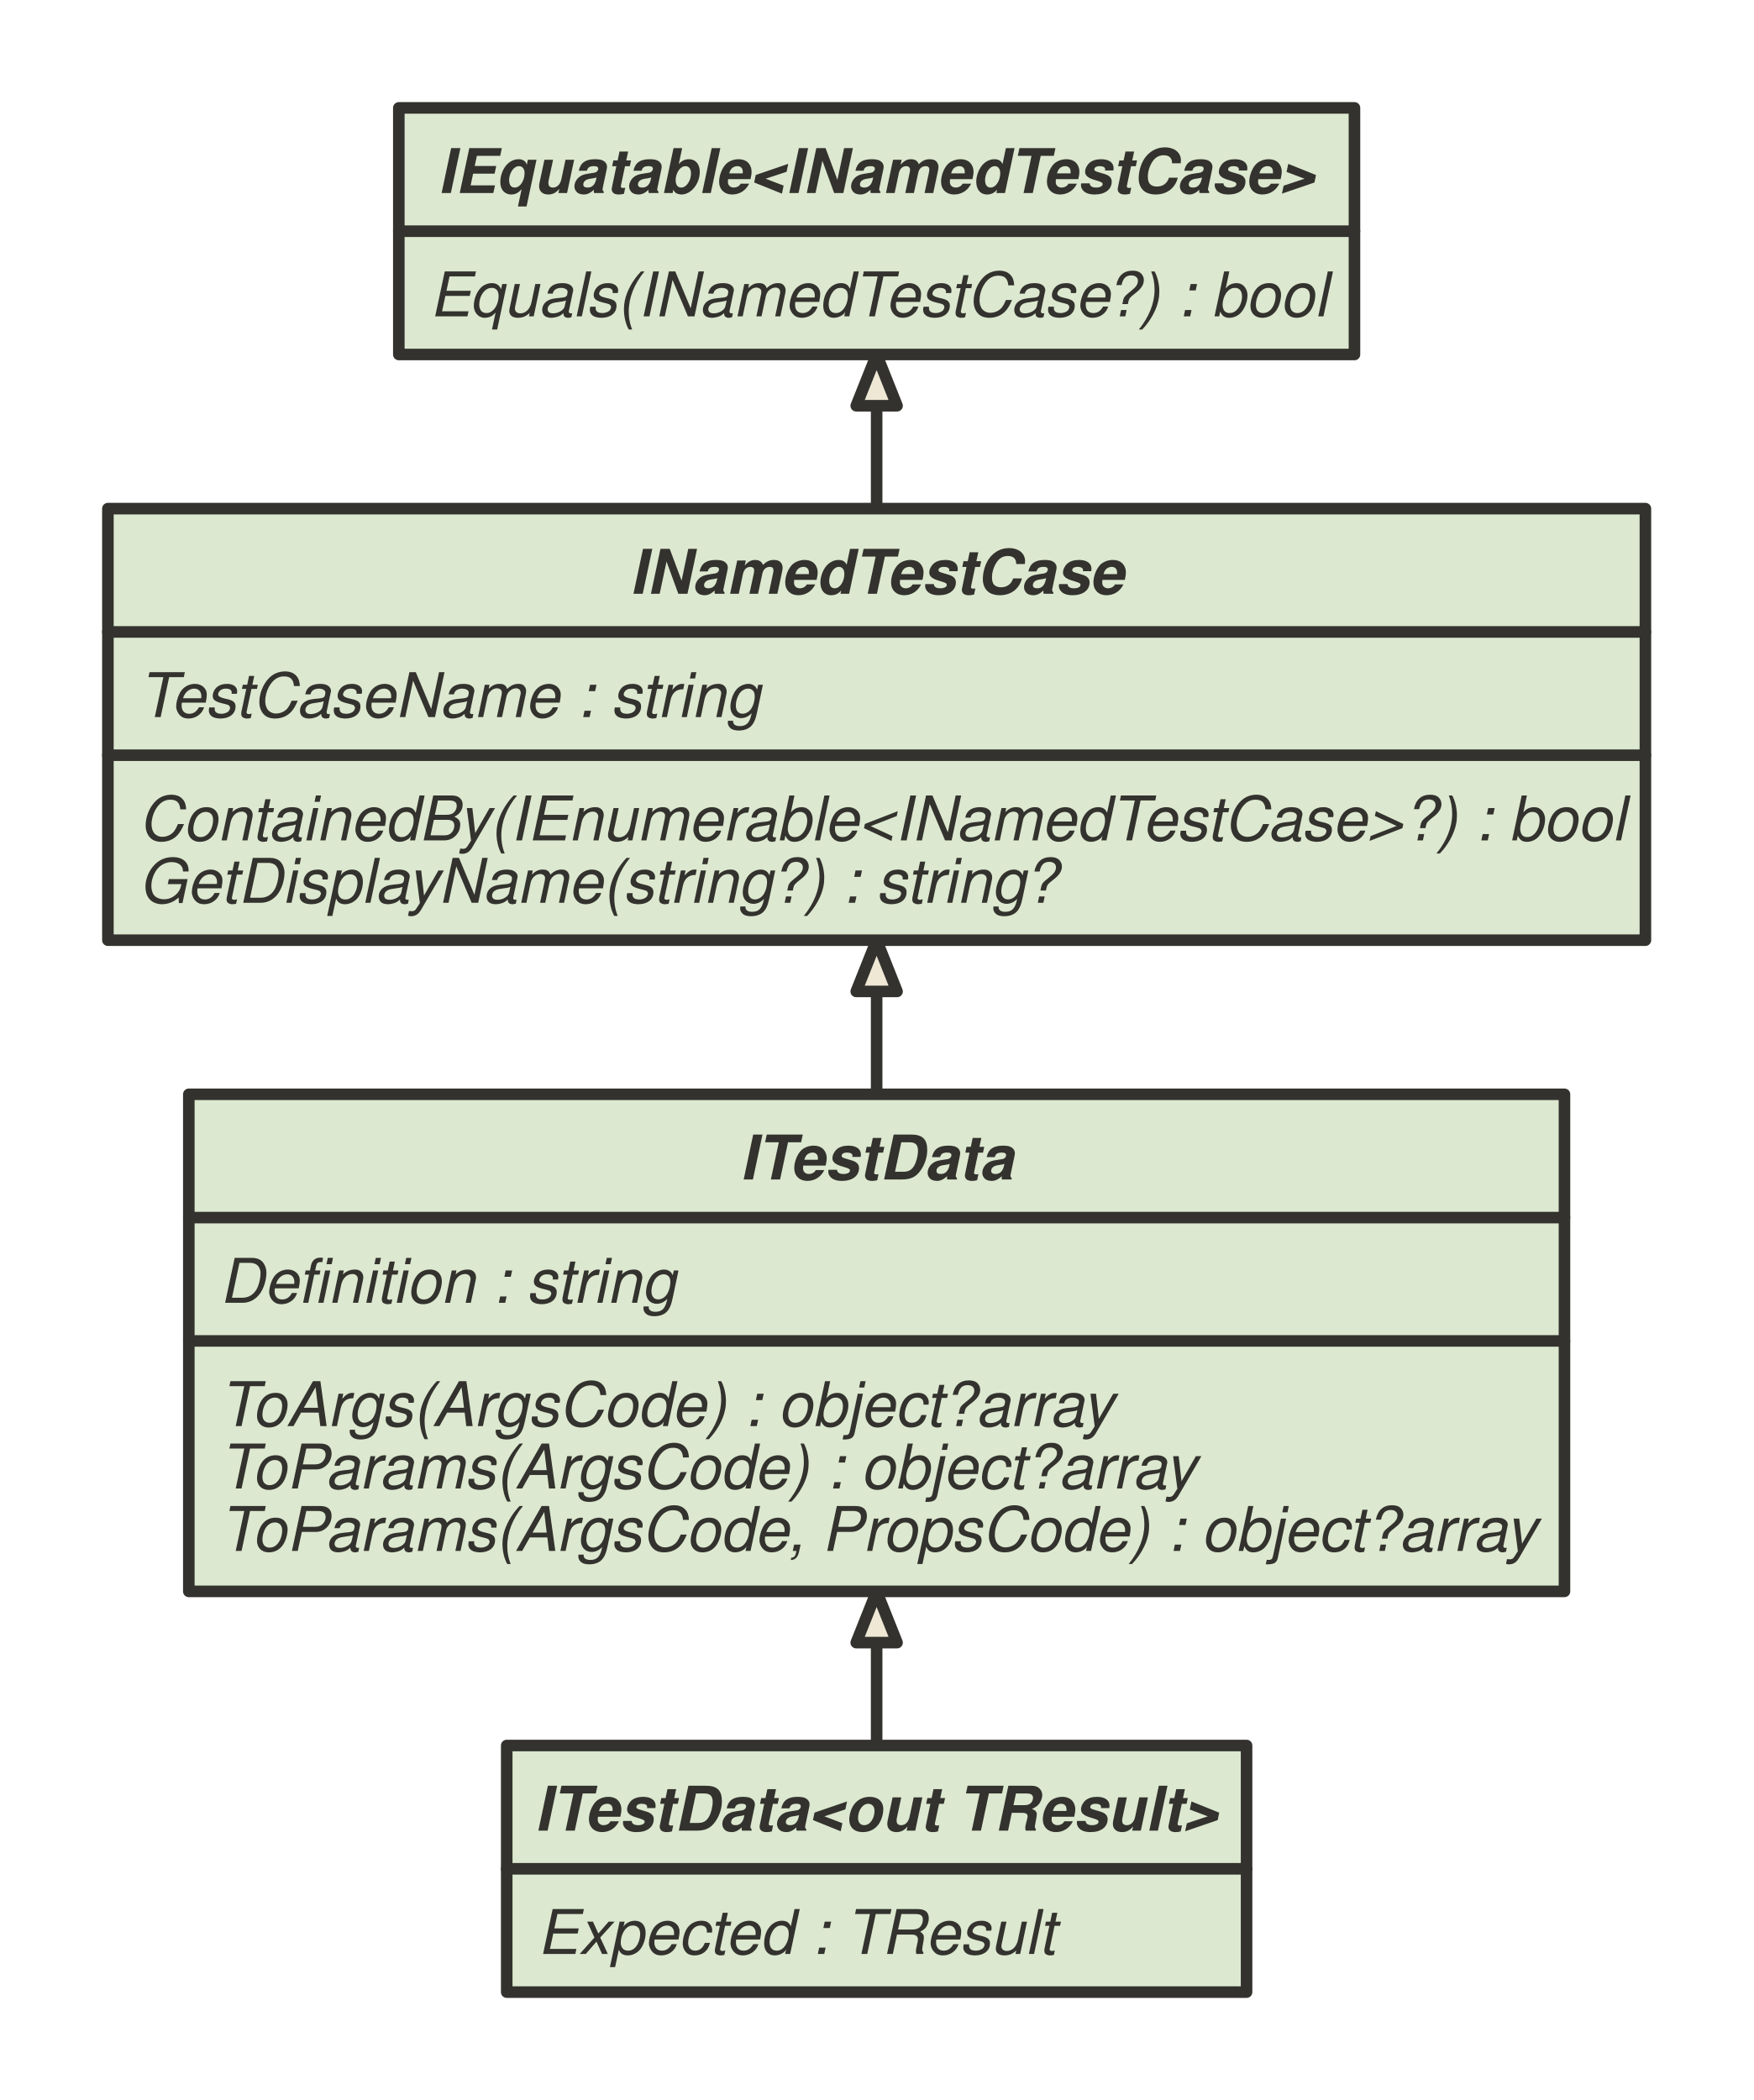
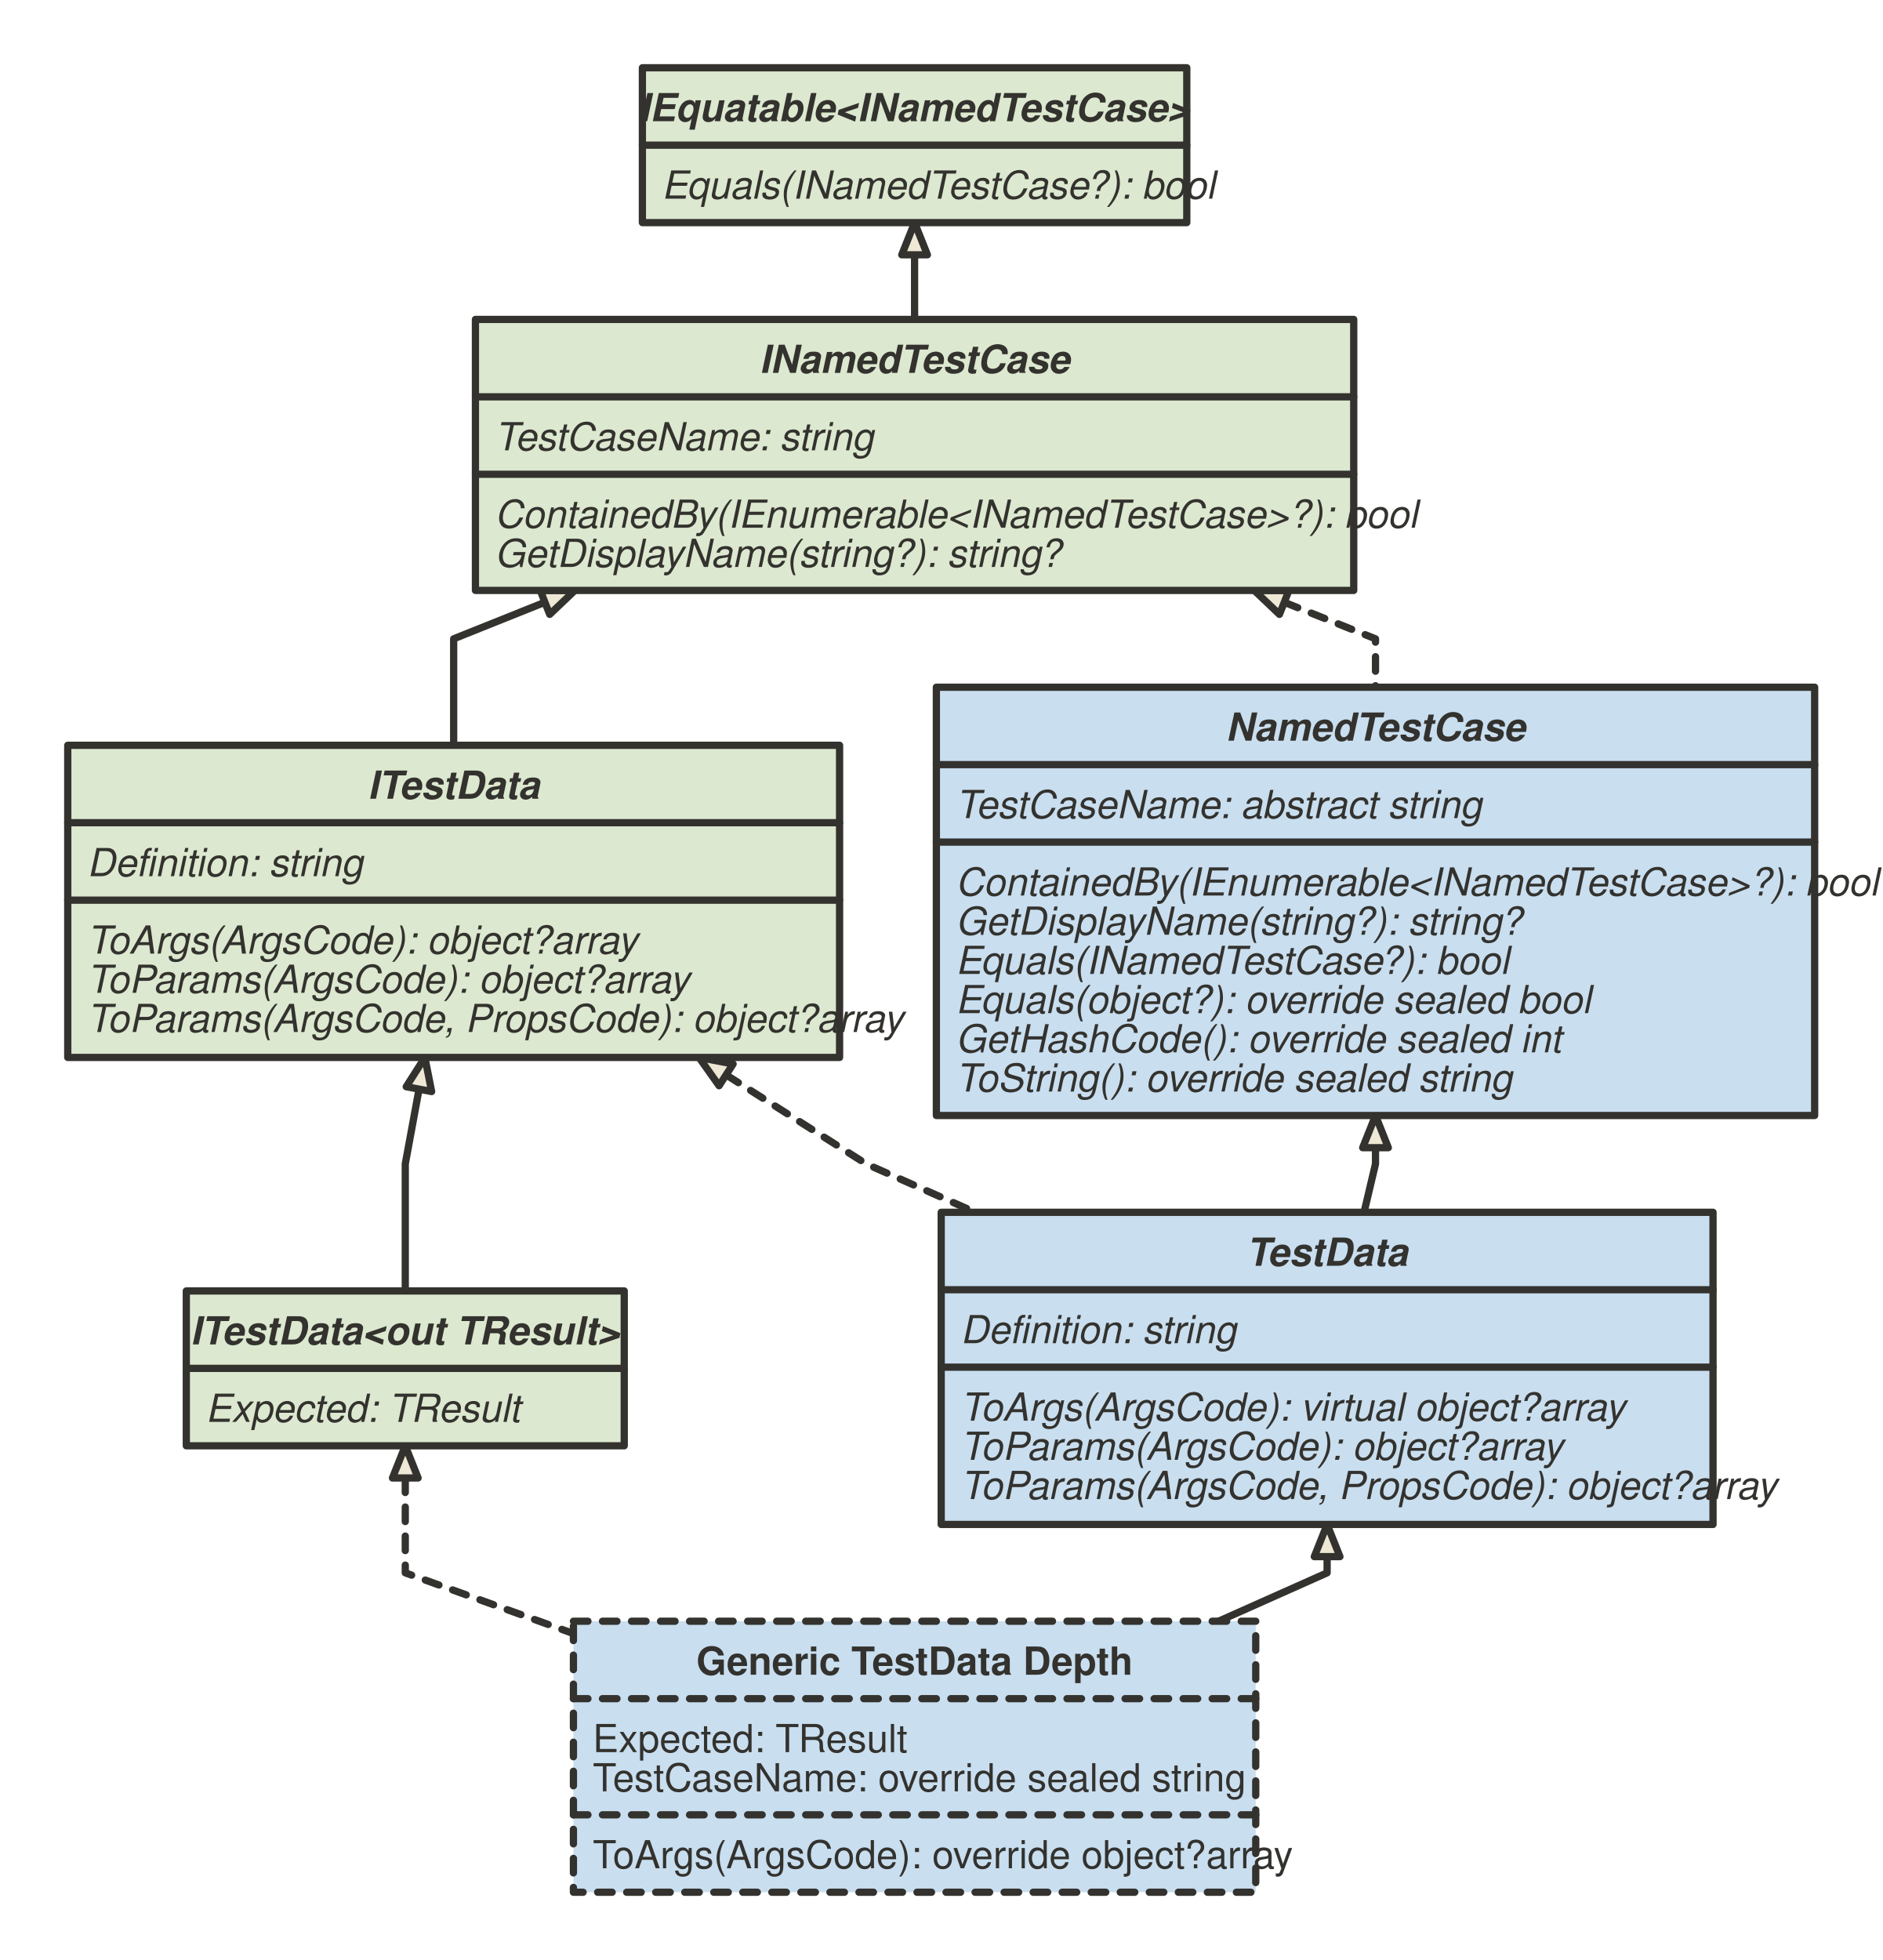
- <svg xmlns="http://www.w3.org/2000/svg" version="1.1" baseProfile="full" width="455.0" height="545.0" viewBox="0 0 455 545">
+ <svg xmlns="http://www.w3.org/2000/svg" version="1.1" baseProfile="full" width="778.0" height="810.0" viewBox="0 0 778 810">
  <g stroke-width="1.0" text-align="left" font="12pt Helvetica, Arial, sans-serif" font-size="12pt" font-family="Helvetica" font-weight="normal" font-style="normal">
    <g font-family="Helvetica" font-size="12pt" font-weight="bold" font-style="normal" stroke-width="3.0" stroke-linejoin="round" stroke-linecap="round" stroke="#33322E">
      <g stroke="transparent" fill="transparent">
-         <rect x="0.0" y="0.0" height="545.0" width="455.0" stroke="none" />
+         <rect x="0.0" y="0.0" height="810.0" width="778.0" stroke="none" />
      </g>
      <g transform="translate(8, 8)" fill="#33322E">
        <g transform="translate(20, 20)" fill="#eee8d5" font-family="Helvetica" font-size="12pt" font-weight="normal" font-style="normal">
-           <path d="M199.5 77.3 L199.5 84 L199.5 104 L199.5 104.0 " fill="none" />
-           <path d="M204.8 77.3 L199.5 77.3 L194.2 77.3 L199.5 64.0 Z" />
-           <path d="M199.5 229.3 L199.5 236 L199.5 256 L199.5 256.0 " fill="none" />
-           <path d="M204.8 229.3 L199.5 229.3 L194.2 229.3 L199.5 216.0 Z" />
-           <path d="M199.5 398.3 L199.5 405 L199.5 425 L199.5 425.0 " fill="none" />
-           <path d="M204.8 398.3 L199.5 398.3 L194.2 398.3 L199.5 385.0 Z" />
+           <path d="M350.0 77.3 L350 84 L350 104 L350.0 104.0 " fill="none" />
+           <path d="M355.3 77.3 L350.0 77.3 L344.7 77.3 L350.0 64.0 Z" />
+           <path d="M197.2 220.9 L159.5 236 L159.5 280 L159.5 280.0 " fill="none" />
+           <path d="M199.2 225.9 L197.2 220.9 L195.3 216.0 L209.6 216.0 Z" />
+           <path d="M145.2 422.1 L139.5 453 L139.5 505.5 L139.5 505.5 " fill="none" />
+           <path d="M150.4 423.1 L145.2 422.1 L139.9 421.1 L147.6 409.0 Z" />
+           <g stroke-dasharray="6 6">
+             <path d="M139.5 582.8 L139.5 622 L209 647.093 L209.0 647.1 " fill="none" />
+           </g>
+           <path d="M144.8 582.8 L139.5 582.8 L134.2 582.8 L139.5 569.5 Z" />
+           <g stroke-dasharray="6 6">
+             <path d="M502.8 220.9 L540.5 236 L540.5 256 L540.5 256.0 " fill="none" />
+           </g>
+           <path d="M504.7 216.0 L502.8 220.9 L500.8 225.9 L490.4 216.0 Z" />
+           <path d="M540.5 446.3 L540.5 453 L535.766 473 L535.8 473.0 " fill="none" />
+           <path d="M545.8 446.3 L540.5 446.3 L535.2 446.3 L540.5 433.0 Z" />
+           <g stroke-dasharray="6 6">
+             <path d="M272.1 416.2 L330 453 L375.089 473 L375.1 473.0 " fill="none" />
+           </g>
+           <path d="M275.0 411.7 L272.1 416.2 L269.2 420.7 L260.9 409.0 Z" />
+           <path d="M520.5 615.3 L520.5 622 L475.632 642 L475.6 642.0 " fill="none" />
+           <path d="M525.8 615.3 L520.5 615.3 L515.2 615.3 L520.5 602.0 Z" />
          <g data-name="IEquatable&lt;INamedTestCase&gt;">
            <g fill="#DCE8CF" stroke="#33322E" data-name="IEquatable&lt;INamedTestCase&gt;">
-               <rect x="75.5" y="0.0" height="64.0" width="248.0" data-name="IEquatable&lt;INamedTestCase&gt;" />
-               <path d="M75.5 32.0 L323.5 32.0" fill="none" data-name="IEquatable&lt;INamedTestCase&gt;" />
+               <rect x="237.5" y="0.0" height="64.0" width="225.0" data-name="IEquatable&lt;INamedTestCase&gt;" />
+               <path d="M237.5 32.0 L462.5 32.0" fill="none" data-name="IEquatable&lt;INamedTestCase&gt;" />
            </g>
-             <g transform="translate(75.5, 0)" font-family="Helvetica" font-size="12pt" font-weight="bold" font-style="italic" data-name="IEquatable&lt;INamedTestCase&gt;" data-compartment="0">
+             <g transform="translate(237.5, 0)" font-family="Helvetica" font-size="12pt" font-weight="bold" font-style="italic" data-name="IEquatable&lt;INamedTestCase&gt;" data-compartment="0">
              <g transform="translate(8, 8)" fill="#33322E" text-align="center" data-name="IEquatable&lt;INamedTestCase&gt;" data-compartment="0">
-                 <text x="116.0" y="14.1" stroke="none" text-anchor="middle" data-name="IEquatable&lt;INamedTestCase&gt;" data-compartment="0">IEquatable&lt;INamedTestCase&gt;</text>
+                 <text x="104.5" y="14.1" stroke="none" text-anchor="middle" data-name="IEquatable&lt;INamedTestCase&gt;" data-compartment="0">IEquatable&lt;INamedTestCase&gt;</text>
              </g>
            </g>
-             <g transform="translate(75.5, 32)" font-family="Helvetica" font-size="12pt" font-weight="normal" font-style="italic" data-name="IEquatable&lt;INamedTestCase&gt;" data-compartment="1">
+             <g transform="translate(237.5, 32)" font-family="Helvetica" font-size="12pt" font-weight="normal" font-style="italic" data-name="IEquatable&lt;INamedTestCase&gt;" data-compartment="1">
              <g transform="translate(8, 8)" fill="#33322E" text-align="left" data-name="IEquatable&lt;INamedTestCase&gt;" data-compartment="1">
-                 <text x="0.0" y="14.1" stroke="none" data-name="IEquatable&lt;INamedTestCase&gt;" data-compartment="1">Equals(INamedTestCase?) : bool</text>
+                 <text x="0.0" y="14.1" stroke="none" data-name="IEquatable&lt;INamedTestCase&gt;" data-compartment="1">Equals(INamedTestCase?): bool</text>
              </g>
            </g>
          </g>
          <g data-name="INamedTestCase">
            <g fill="#DCE8CF" stroke="#33322E" data-name="INamedTestCase">
-               <rect x="0.0" y="104.0" height="112.0" width="399.0" data-name="INamedTestCase" />
-               <path d="M0.0 136.0 L399.0 136.0" fill="none" data-name="INamedTestCase" />
-               <path d="M0.0 168.0 L399.0 168.0" fill="none" data-name="INamedTestCase" />
+               <rect x="168.5" y="104.0" height="112.0" width="363.0" data-name="INamedTestCase" />
+               <path d="M168.5 136.0 L531.5 136.0" fill="none" data-name="INamedTestCase" />
+               <path d="M168.5 168.0 L531.5 168.0" fill="none" data-name="INamedTestCase" />
            </g>
-             <g transform="translate(0, 104)" font-family="Helvetica" font-size="12pt" font-weight="bold" font-style="italic" data-name="INamedTestCase" data-compartment="0">
+             <g transform="translate(168.5, 104)" font-family="Helvetica" font-size="12pt" font-weight="bold" font-style="italic" data-name="INamedTestCase" data-compartment="0">
              <g transform="translate(8, 8)" fill="#33322E" text-align="center" data-name="INamedTestCase" data-compartment="0">
-                 <text x="191.5" y="14.1" stroke="none" text-anchor="middle" data-name="INamedTestCase" data-compartment="0">INamedTestCase</text>
+                 <text x="173.5" y="14.1" stroke="none" text-anchor="middle" data-name="INamedTestCase" data-compartment="0">INamedTestCase</text>
              </g>
            </g>
-             <g transform="translate(0, 136)" font-family="Helvetica" font-size="12pt" font-weight="normal" font-style="italic" data-name="INamedTestCase" data-compartment="1">
+             <g transform="translate(168.5, 136)" font-family="Helvetica" font-size="12pt" font-weight="normal" font-style="italic" data-name="INamedTestCase" data-compartment="1">
              <g transform="translate(8, 8)" fill="#33322E" text-align="left" data-name="INamedTestCase" data-compartment="1">
-                 <text x="0.0" y="14.1" stroke="none" data-name="INamedTestCase" data-compartment="1">TestCaseName : string</text>
+                 <text x="0.0" y="14.1" stroke="none" data-name="INamedTestCase" data-compartment="1">TestCaseName: string</text>
              </g>
            </g>
-             <g transform="translate(0, 168)" font-family="Helvetica" font-size="12pt" font-weight="normal" font-style="italic" data-name="INamedTestCase" data-compartment="2">
+             <g transform="translate(168.5, 168)" font-family="Helvetica" font-size="12pt" font-weight="normal" font-style="italic" data-name="INamedTestCase" data-compartment="2">
              <g transform="translate(8, 8)" fill="#33322E" text-align="left" data-name="INamedTestCase" data-compartment="2">
-                 <text x="0.0" y="14.1" stroke="none" data-name="INamedTestCase" data-compartment="2">ContainedBy(IEnumerable&lt;INamedTestCase&gt;?) : bool</text>
-                 <text x="0.0" y="30.3" stroke="none" data-name="INamedTestCase" data-compartment="2">GetDisplayName(string?) : string?</text>
+                 <text x="0.0" y="14.1" stroke="none" data-name="INamedTestCase" data-compartment="2">ContainedBy(IEnumerable&lt;INamedTestCase&gt;?): bool</text>
+                 <text x="0.0" y="30.3" stroke="none" data-name="INamedTestCase" data-compartment="2">GetDisplayName(string?): string?</text>
              </g>
            </g>
          </g>
          <g data-name="ITestData">
            <g fill="#DCE8CF" stroke="#33322E" data-name="ITestData">
-               <rect x="21.0" y="256.0" height="129.0" width="357.0" data-name="ITestData" />
-               <path d="M21.0 288.0 L378.0 288.0" fill="none" data-name="ITestData" />
-               <path d="M21.0 320.0 L378.0 320.0" fill="none" data-name="ITestData" />
+               <rect x="0.0" y="280.0" height="129.0" width="319.0" data-name="ITestData" />
+               <path d="M0.0 312.0 L319.0 312.0" fill="none" data-name="ITestData" />
+               <path d="M0.0 344.0 L319.0 344.0" fill="none" data-name="ITestData" />
            </g>
-             <g transform="translate(21, 256)" font-family="Helvetica" font-size="12pt" font-weight="bold" font-style="italic" data-name="ITestData" data-compartment="0">
+             <g transform="translate(0, 280)" font-family="Helvetica" font-size="12pt" font-weight="bold" font-style="italic" data-name="ITestData" data-compartment="0">
              <g transform="translate(8, 8)" fill="#33322E" text-align="center" data-name="ITestData" data-compartment="0">
-                 <text x="170.5" y="14.1" stroke="none" text-anchor="middle" data-name="ITestData" data-compartment="0">ITestData</text>
+                 <text x="151.5" y="14.1" stroke="none" text-anchor="middle" data-name="ITestData" data-compartment="0">ITestData</text>
              </g>
            </g>
-             <g transform="translate(21, 288)" font-family="Helvetica" font-size="12pt" font-weight="normal" font-style="italic" data-name="ITestData" data-compartment="1">
+             <g transform="translate(0, 312)" font-family="Helvetica" font-size="12pt" font-weight="normal" font-style="italic" data-name="ITestData" data-compartment="1">
              <g transform="translate(8, 8)" fill="#33322E" text-align="left" data-name="ITestData" data-compartment="1">
-                 <text x="0.0" y="14.1" stroke="none" data-name="ITestData" data-compartment="1">Definition : string</text>
+                 <text x="0.0" y="14.1" stroke="none" data-name="ITestData" data-compartment="1">Definition: string</text>
              </g>
            </g>
-             <g transform="translate(21, 320)" font-family="Helvetica" font-size="12pt" font-weight="normal" font-style="italic" data-name="ITestData" data-compartment="2">
+             <g transform="translate(0, 344)" font-family="Helvetica" font-size="12pt" font-weight="normal" font-style="italic" data-name="ITestData" data-compartment="2">
              <g transform="translate(8, 8)" fill="#33322E" text-align="left" data-name="ITestData" data-compartment="2">
-                 <text x="0.0" y="14.1" stroke="none" data-name="ITestData" data-compartment="2">ToArgs(ArgsCode) : object?array</text>
-                 <text x="0.0" y="30.3" stroke="none" data-name="ITestData" data-compartment="2">ToParams(ArgsCode) : object?array</text>
-                 <text x="0.0" y="46.5" stroke="none" data-name="ITestData" data-compartment="2">ToParams(ArgsCode, PropsCode) : object?array</text>
+                 <text x="0.0" y="14.1" stroke="none" data-name="ITestData" data-compartment="2">ToArgs(ArgsCode): object?array</text>
+                 <text x="0.0" y="30.3" stroke="none" data-name="ITestData" data-compartment="2">ToParams(ArgsCode): object?array</text>
+                 <text x="0.0" y="46.5" stroke="none" data-name="ITestData" data-compartment="2">ToParams(ArgsCode, PropsCode): object?array</text>
              </g>
            </g>
          </g>
          <g data-name="ITestData&lt;out TResult&gt;">
            <g fill="#DCE8CF" stroke="#33322E" data-name="ITestData&lt;out TResult&gt;">
-               <rect x="103.5" y="425.0" height="64.0" width="192.0" data-name="ITestData&lt;out TResult&gt;" />
-               <path d="M103.5 457.0 L295.5 457.0" fill="none" data-name="ITestData&lt;out TResult&gt;" />
+               <rect x="49.0" y="505.5" height="64.0" width="181.0" data-name="ITestData&lt;out TResult&gt;" />
+               <path d="M49.0 537.5 L230.0 537.5" fill="none" data-name="ITestData&lt;out TResult&gt;" />
            </g>
-             <g transform="translate(103.5, 425)" font-family="Helvetica" font-size="12pt" font-weight="bold" font-style="italic" data-name="ITestData&lt;out TResult&gt;" data-compartment="0">
+             <g transform="translate(49, 505.5)" font-family="Helvetica" font-size="12pt" font-weight="bold" font-style="italic" data-name="ITestData&lt;out TResult&gt;" data-compartment="0">
              <g transform="translate(8, 8)" fill="#33322E" text-align="center" data-name="ITestData&lt;out TResult&gt;" data-compartment="0">
-                 <text x="88.0" y="14.1" stroke="none" text-anchor="middle" data-name="ITestData&lt;out TResult&gt;" data-compartment="0">ITestData&lt;out TResult&gt;</text>
+                 <text x="82.5" y="14.1" stroke="none" text-anchor="middle" data-name="ITestData&lt;out TResult&gt;" data-compartment="0">ITestData&lt;out TResult&gt;</text>
              </g>
            </g>
-             <g transform="translate(103.5, 457)" font-family="Helvetica" font-size="12pt" font-weight="normal" font-style="italic" data-name="ITestData&lt;out TResult&gt;" data-compartment="1">
+             <g transform="translate(49, 537.5)" font-family="Helvetica" font-size="12pt" font-weight="normal" font-style="italic" data-name="ITestData&lt;out TResult&gt;" data-compartment="1">
              <g transform="translate(8, 8)" fill="#33322E" text-align="left" data-name="ITestData&lt;out TResult&gt;" data-compartment="1">
-                 <text x="0.0" y="14.1" stroke="none" data-name="ITestData&lt;out TResult&gt;" data-compartment="1">Expected : TResult</text>
+                 <text x="0.0" y="14.1" stroke="none" data-name="ITestData&lt;out TResult&gt;" data-compartment="1">Expected: TResult</text>
+               </g>
+             </g>
+           </g>
+           <g data-name="NamedTestCase">
+             <g fill="#C9DEEF" stroke="#33322E" data-name="NamedTestCase">
+               <rect x="359.0" y="256.0" height="177.0" width="363.0" data-name="NamedTestCase" />
+               <path d="M359.0 288.0 L722.0 288.0" fill="none" data-name="NamedTestCase" />
+               <path d="M359.0 320.0 L722.0 320.0" fill="none" data-name="NamedTestCase" />
+             </g>
+             <g transform="translate(359, 256)" font-family="Helvetica" font-size="12pt" font-weight="bold" font-style="italic" data-name="NamedTestCase" data-compartment="0">
+               <g transform="translate(8, 8)" fill="#33322E" text-align="center" data-name="NamedTestCase" data-compartment="0">
+                 <text x="173.5" y="14.1" stroke="none" text-anchor="middle" data-name="NamedTestCase" data-compartment="0">NamedTestCase</text>
+               </g>
+             </g>
+             <g transform="translate(359, 288)" font-family="Helvetica" font-size="12pt" font-weight="normal" font-style="italic" data-name="NamedTestCase" data-compartment="1">
+               <g transform="translate(8, 8)" fill="#33322E" text-align="left" data-name="NamedTestCase" data-compartment="1">
+                 <text x="0.0" y="14.1" stroke="none" data-name="NamedTestCase" data-compartment="1">TestCaseName: abstract string</text>
+               </g>
+             </g>
+             <g transform="translate(359, 320)" font-family="Helvetica" font-size="12pt" font-weight="normal" font-style="italic" data-name="NamedTestCase" data-compartment="2">
+               <g transform="translate(8, 8)" fill="#33322E" text-align="left" data-name="NamedTestCase" data-compartment="2">
+                 <text x="0.0" y="14.1" stroke="none" data-name="NamedTestCase" data-compartment="2">ContainedBy(IEnumerable&lt;INamedTestCase&gt;?): bool</text>
+                 <text x="0.0" y="30.3" stroke="none" data-name="NamedTestCase" data-compartment="2">GetDisplayName(string?): string?</text>
+                 <text x="0.0" y="46.5" stroke="none" data-name="NamedTestCase" data-compartment="2">Equals(INamedTestCase?): bool</text>
+                 <text x="0.0" y="62.7" stroke="none" data-name="NamedTestCase" data-compartment="2">Equals(object?): override sealed bool</text>
+                 <text x="0.0" y="78.9" stroke="none" data-name="NamedTestCase" data-compartment="2">GetHashCode(): override sealed int</text>
+                 <text x="0.0" y="95.1" stroke="none" data-name="NamedTestCase" data-compartment="2">ToString(): override sealed string</text>
+               </g>
+             </g>
+           </g>
+           <g data-name="TestData">
+             <g fill="#C9DEEF" stroke="#33322E" data-name="TestData">
+               <rect x="361.0" y="473.0" height="129.0" width="319.0" data-name="TestData" />
+               <path d="M361.0 505.0 L680.0 505.0" fill="none" data-name="TestData" />
+               <path d="M361.0 537.0 L680.0 537.0" fill="none" data-name="TestData" />
+             </g>
+             <g transform="translate(361, 473)" font-family="Helvetica" font-size="12pt" font-weight="bold" font-style="italic" data-name="TestData" data-compartment="0">
+               <g transform="translate(8, 8)" fill="#33322E" text-align="center" data-name="TestData" data-compartment="0">
+                 <text x="151.5" y="14.1" stroke="none" text-anchor="middle" data-name="TestData" data-compartment="0">TestData</text>
+               </g>
+             </g>
+             <g transform="translate(361, 505)" font-family="Helvetica" font-size="12pt" font-weight="normal" font-style="italic" data-name="TestData" data-compartment="1">
+               <g transform="translate(8, 8)" fill="#33322E" text-align="left" data-name="TestData" data-compartment="1">
+                 <text x="0.0" y="14.1" stroke="none" data-name="TestData" data-compartment="1">Definition: string</text>
+               </g>
+             </g>
+             <g transform="translate(361, 537)" font-family="Helvetica" font-size="12pt" font-weight="normal" font-style="italic" data-name="TestData" data-compartment="2">
+               <g transform="translate(8, 8)" fill="#33322E" text-align="left" data-name="TestData" data-compartment="2">
+                 <text x="0.0" y="14.1" stroke="none" data-name="TestData" data-compartment="2">ToArgs(ArgsCode): virtual object?array</text>
+                 <text x="0.0" y="30.3" stroke="none" data-name="TestData" data-compartment="2">ToParams(ArgsCode): object?array</text>
+                 <text x="0.0" y="46.5" stroke="none" data-name="TestData" data-compartment="2">ToParams(ArgsCode, PropsCode): object?array</text>
+               </g>
+             </g>
+           </g>
+           <g data-name="Generic TestData Depth">
+             <g fill="#C9DEEF" stroke="#33322E" stroke-dasharray="6 6" data-name="Generic TestData Depth">
+               <rect x="209.0" y="642.0" height="112.0" width="282.0" data-name="Generic TestData Depth" />
+               <path d="M209.0 674.0 L491.0 674.0" fill="none" data-name="Generic TestData Depth" />
+               <path d="M209.0 722.0 L491.0 722.0" fill="none" data-name="Generic TestData Depth" />
+             </g>
+             <g transform="translate(209, 642)" font-family="Helvetica" font-size="12pt" font-weight="bold" font-style="normal" data-name="Generic TestData Depth" data-compartment="0">
+               <g transform="translate(8, 8)" fill="#33322E" text-align="center" data-name="Generic TestData Depth" data-compartment="0">
+                 <text x="133.0" y="14.1" stroke="none" text-anchor="middle" data-name="Generic TestData Depth" data-compartment="0">Generic TestData Depth</text>
+               </g>
+             </g>
+             <g transform="translate(209, 674)" font-family="Helvetica" font-size="12pt" font-weight="normal" font-style="normal" data-name="Generic TestData Depth" data-compartment="1">
+               <g transform="translate(8, 8)" fill="#33322E" text-align="left" data-name="Generic TestData Depth" data-compartment="1">
+                 <text x="0.0" y="14.1" stroke="none" data-name="Generic TestData Depth" data-compartment="1">Expected: TResult</text>
+                 <text x="0.0" y="30.3" stroke="none" data-name="Generic TestData Depth" data-compartment="1">TestCaseName: override sealed string</text>
+               </g>
+             </g>
+             <g transform="translate(209, 722)" font-family="Helvetica" font-size="12pt" font-weight="normal" font-style="normal" data-name="Generic TestData Depth" data-compartment="2">
+               <g transform="translate(8, 8)" fill="#33322E" text-align="left" data-name="Generic TestData Depth" data-compartment="2">
+                 <text x="0.0" y="14.1" stroke="none" data-name="Generic TestData Depth" data-compartment="2">ToArgs(ArgsCode): override object?array</text>
              </g>
            </g>
          </g>
        </g>
      </g>
    </g>
  </g>
</svg>
